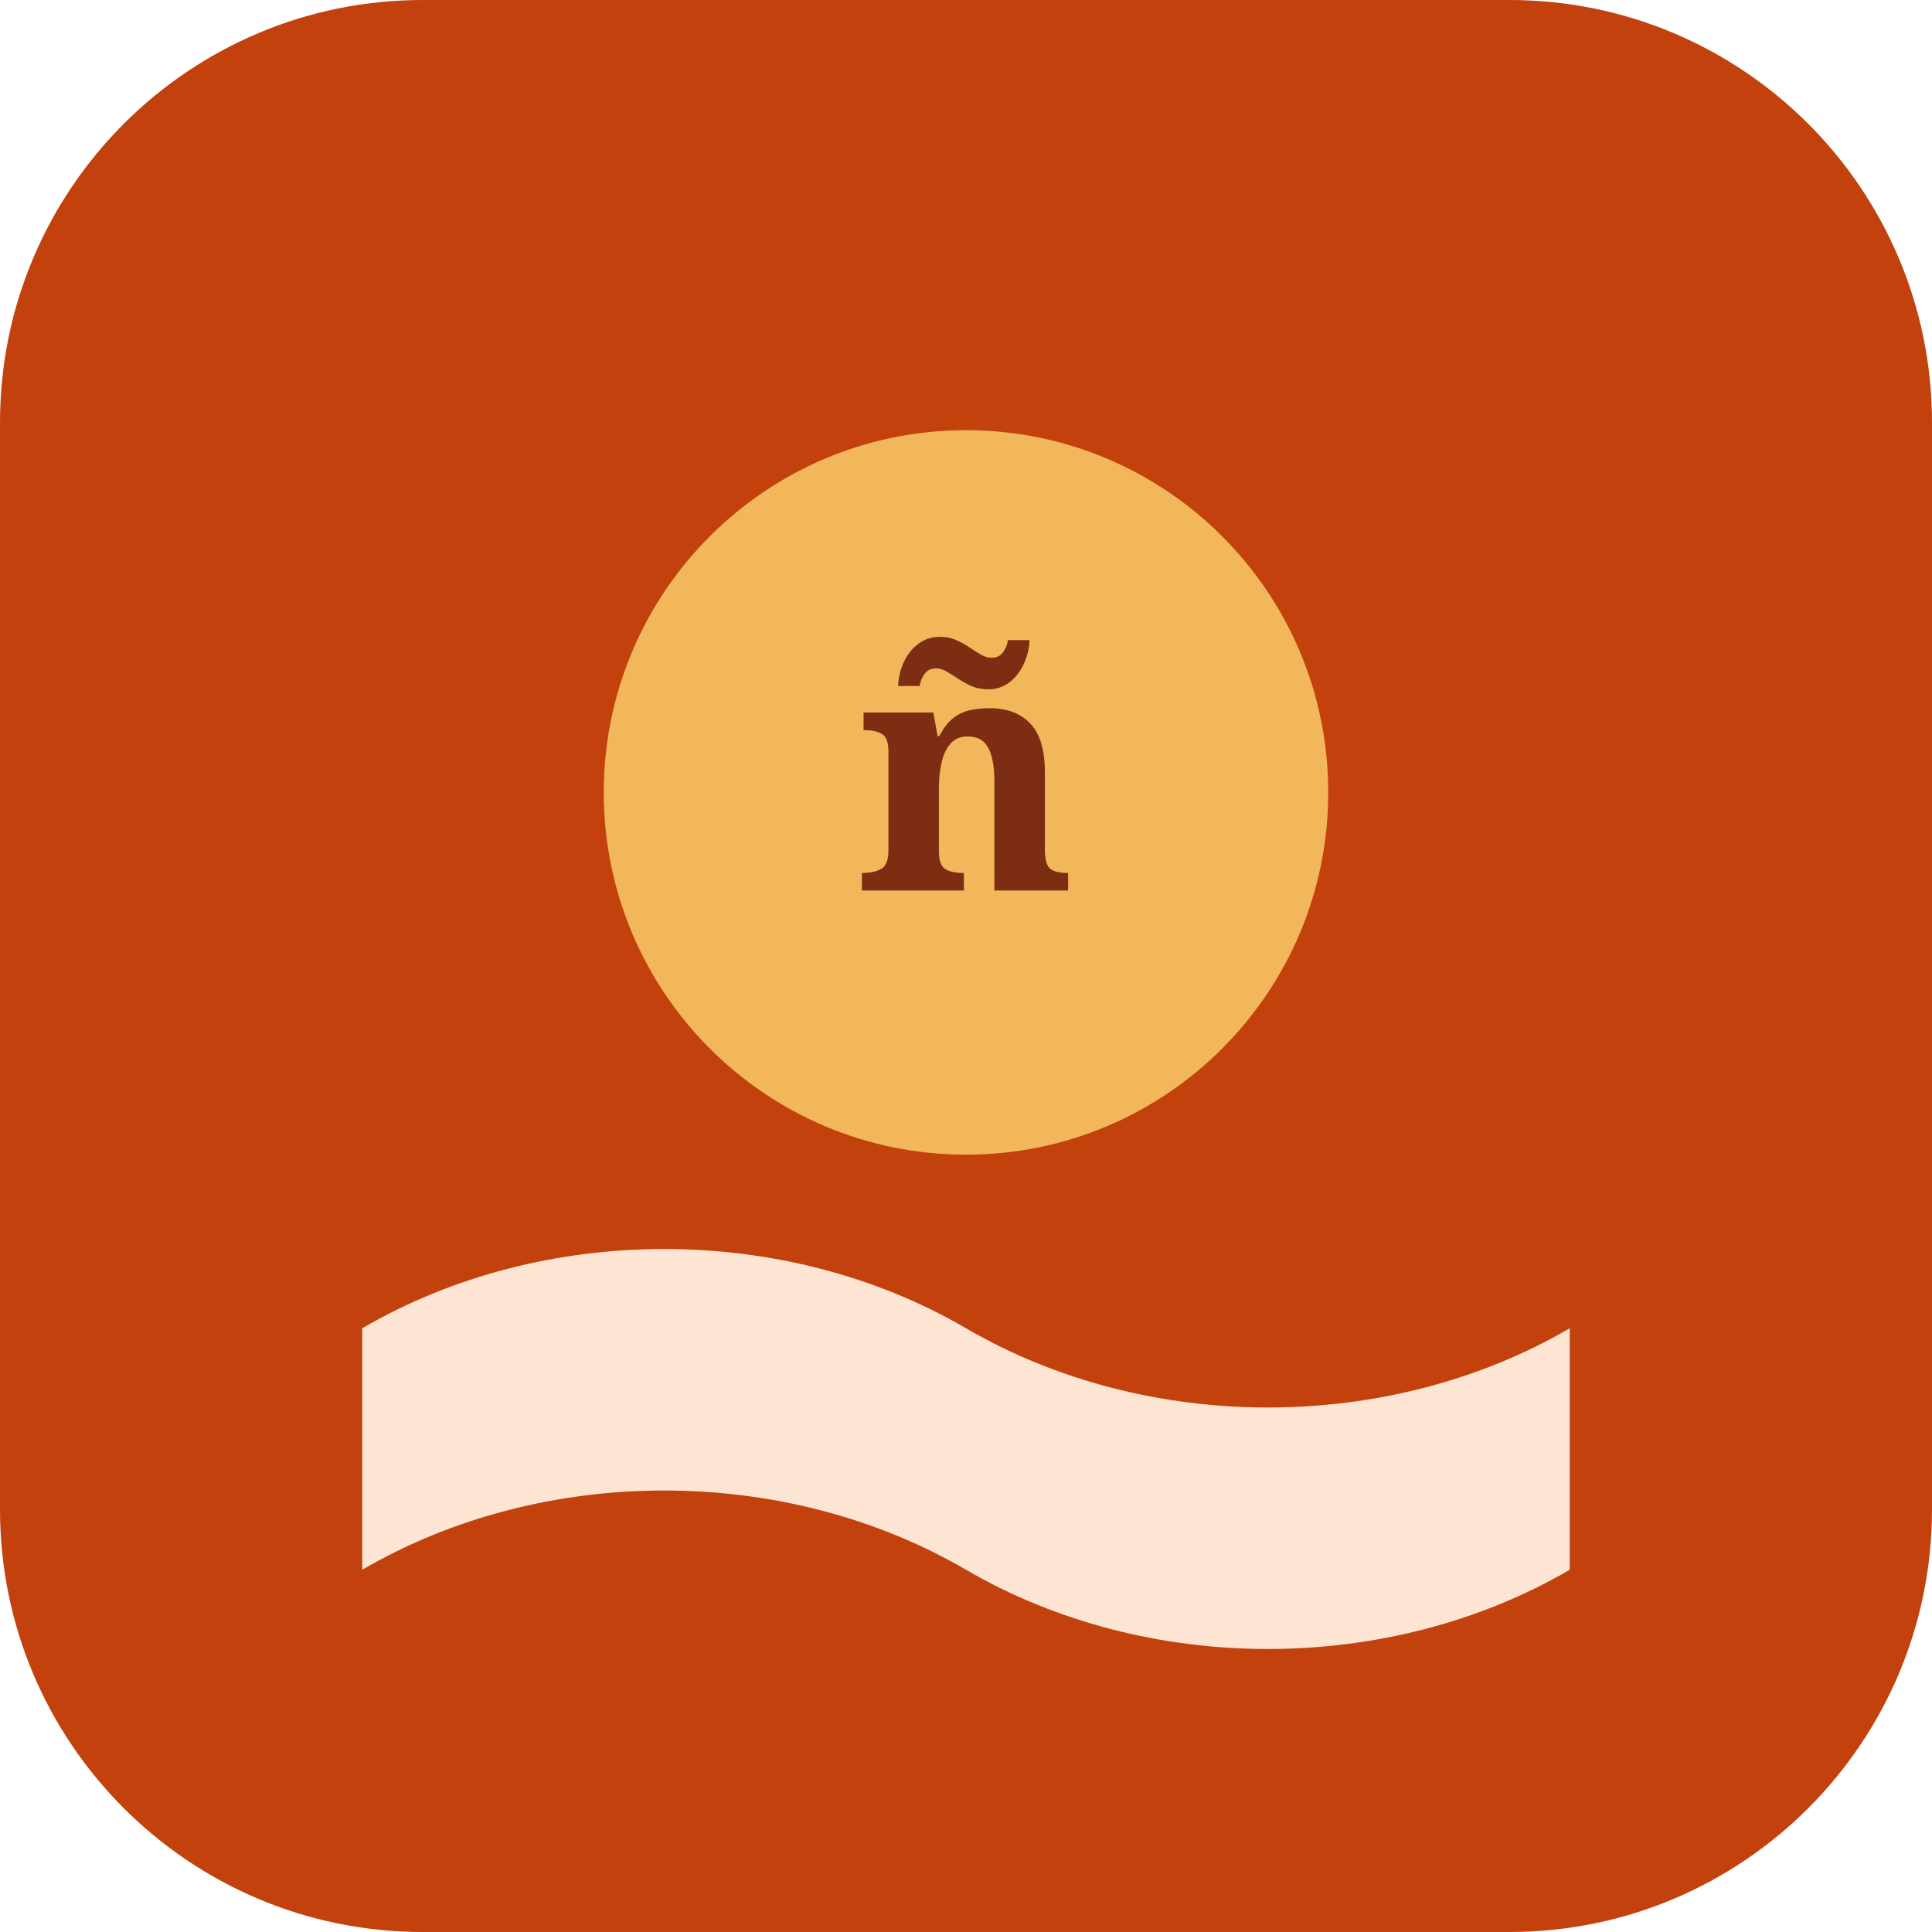
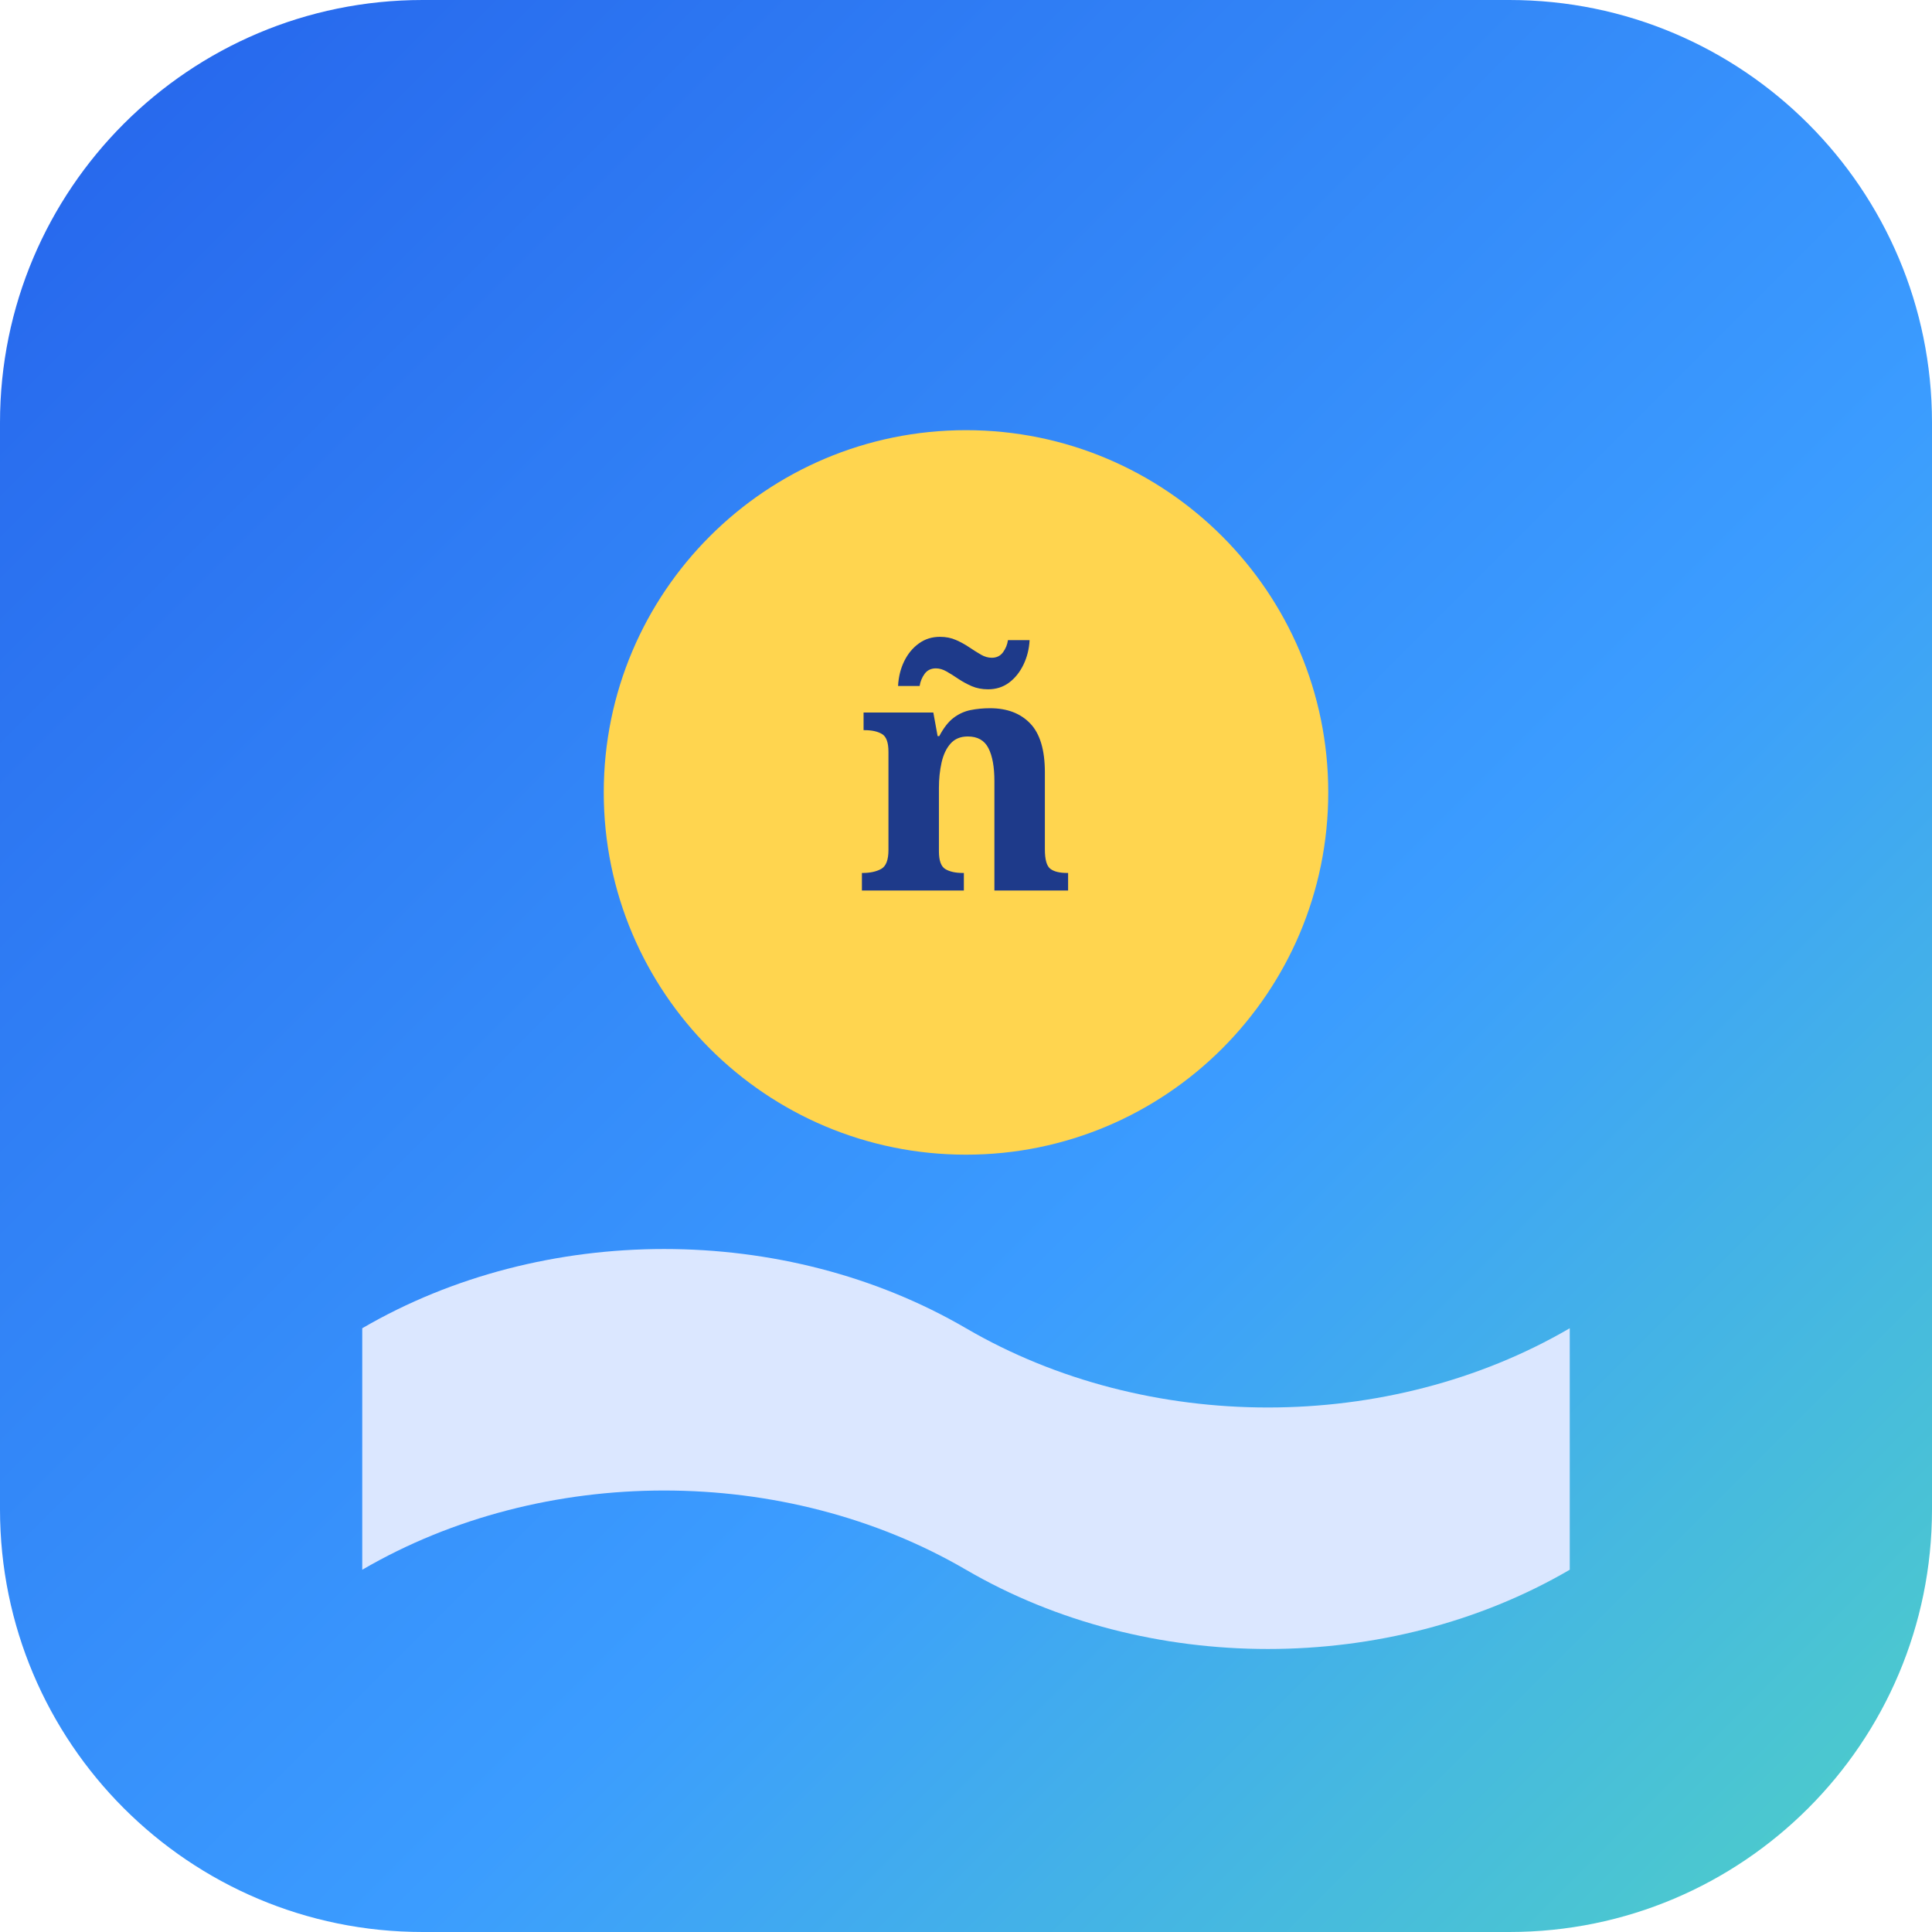
<svg xmlns="http://www.w3.org/2000/svg" viewBox="0 0 512 512">
-   <rect width="512" height="512" rx="112" fill="#c2410c" />
-   <circle cx="256" cy="210" r="96" fill="#f2b75a" />
-   <path d="M96 352c48-28 112-28 160 0s112 28 160 0v64c-48 28-112 28-160 0s-112-28-160 0z" fill="#fde4d3" />
-   <text x="256" y="236" text-anchor="middle" font-family="Georgia, serif" font-size="88" font-weight="700" fill="#7c2d12">ñ</text>
+   <defs>
+     <linearGradient id="g" x1="0" y1="0" x2="1" y2="1">
+       <stop offset="0" stop-color="#2563eb" />
+       <stop offset="0.6" stop-color="#3b9cff" />
+       <stop offset="1" stop-color="#4fd1c5" />
+     </linearGradient>
+   </defs>
+   <rect width="512" height="512" rx="112" fill="url(#g)" />
+   <circle cx="256" cy="210" r="96" fill="#ffd54f" />
+   <path d="M96 352c48-28 112-28 160 0s112 28 160 0v64c-48 28-112 28-160 0s-112-28-160 0z" fill="#dbe7ff" />
+   <text x="256" y="236" text-anchor="middle" font-family="Georgia, serif" font-size="88" font-weight="700" fill="#1e3a8a">ñ</text>
</svg>
